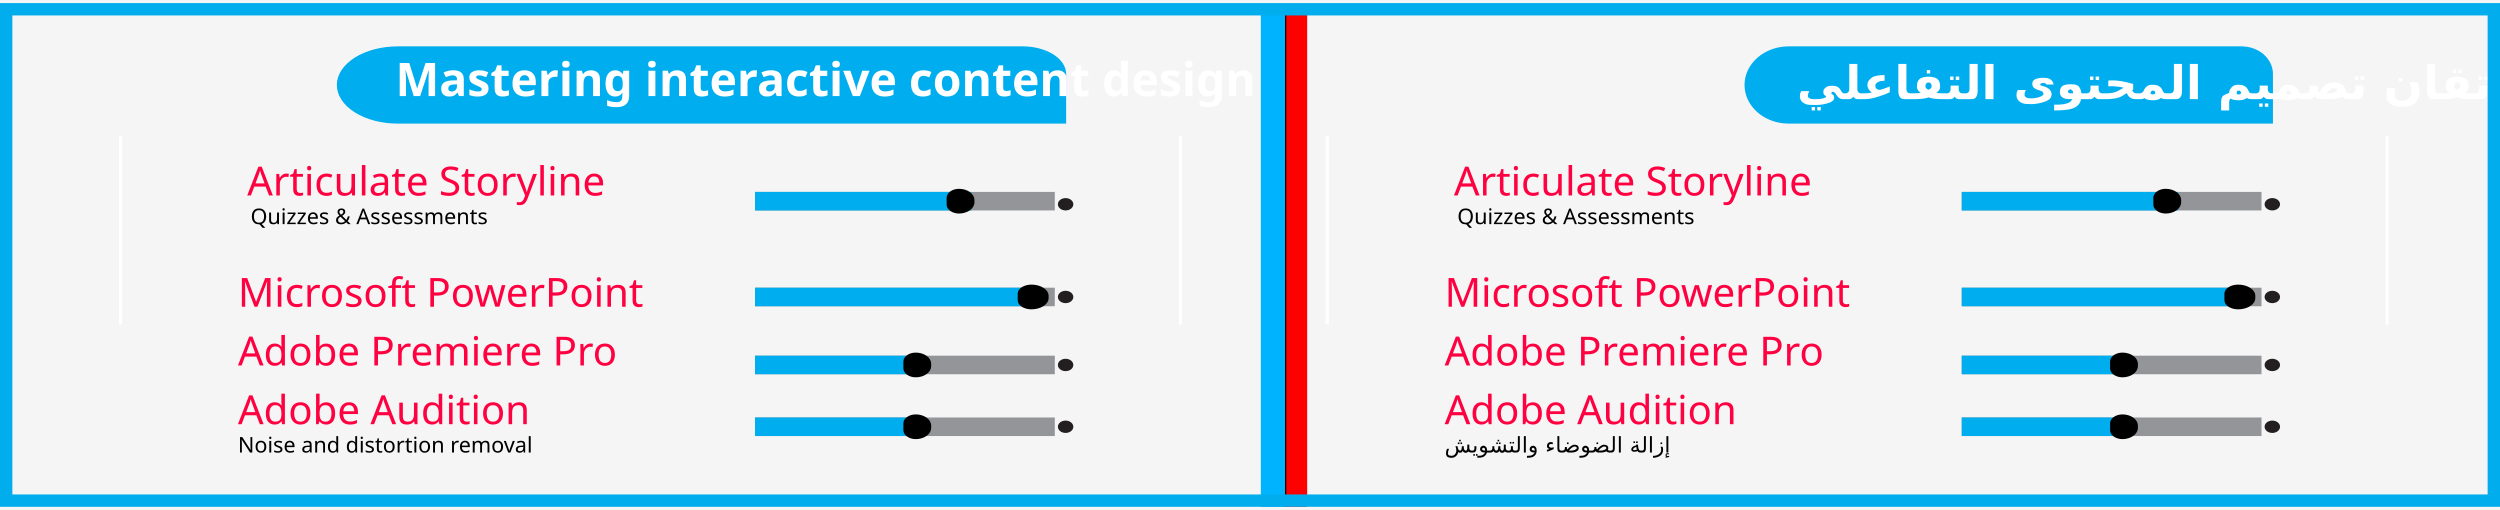
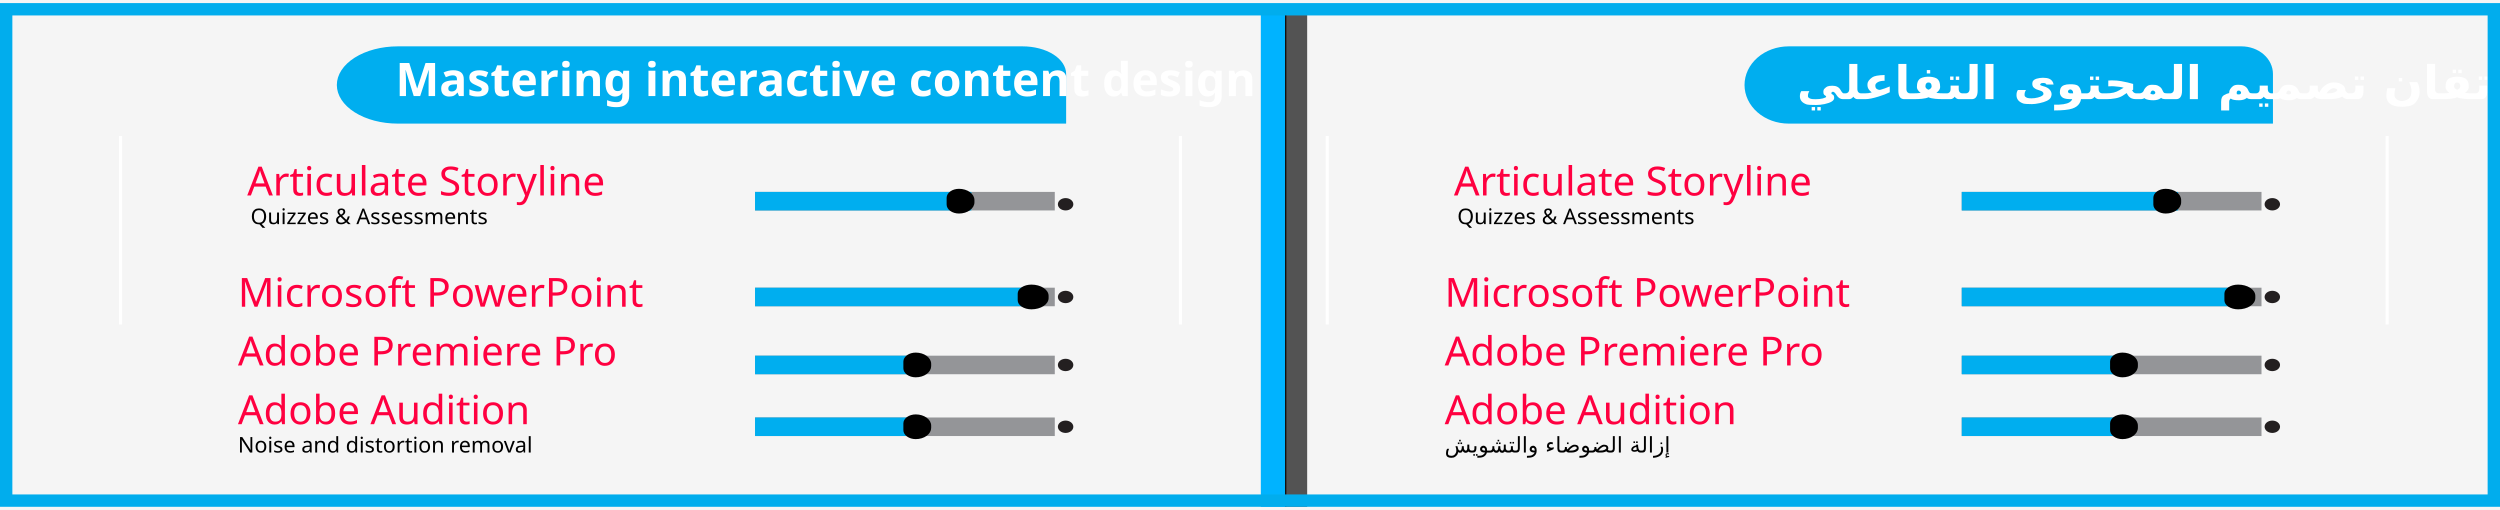
<svg xmlns="http://www.w3.org/2000/svg" width="809" height="165" viewBox="0 0 809 165" fill="none">
  <rect width="809" height="165" fill="#F5F5F5" />
  <path d="M578.815 15H725.325C726.665 15 727.992 15.231 729.23 15.68C730.468 16.128 731.593 16.786 732.541 17.615C733.488 18.444 734.24 19.429 734.753 20.512C735.265 21.595 735.529 22.756 735.529 23.929V40H578.815C575.026 40 571.392 38.683 568.713 36.339C566.034 33.995 564.529 30.815 564.529 27.5C564.529 24.185 566.034 21.005 568.713 18.661C571.392 16.317 575.026 15 578.815 15Z" fill="#00AEEF" />
  <text fill="white" xml:space="preserve" style="white-space: pre" font-family="Harmattan" font-size="15" font-weight="bold" letter-spacing="0em">
    <tspan x="581.492" y="32.087">اتقان تصميم المحتوى التفاعلي</tspan>
  </text>
  <g filter="url(#filter0_d_0_1)">
    <mask id="path-3-inside-1_0_1" fill="white">
      <path d="M736.492 1H480.492H736.492Z" />
    </mask>
    <path d="M736.492 1H480.492H736.492Z" fill="#231F20" />
    <path d="M736.492 1H480.492H736.492Z" stroke="black" stroke-width="0.6" mask="url(#path-3-inside-1_0_1)" />
  </g>
  <path d="M735.321 68.1C736.702 68.1 737.821 67.204 737.821 66.1C737.821 64.995 736.702 64.1 735.321 64.1C733.94 64.1 732.821 64.995 732.821 66.1C732.821 67.204 733.94 68.1 735.321 68.1Z" fill="#231F20" />
  <path d="M735.321 98.1C736.702 98.1 737.821 97.204 737.821 96.1C737.821 94.995 736.702 94.1 735.321 94.1C733.94 94.1 732.821 94.995 732.821 96.1C732.821 97.204 733.94 98.1 735.321 98.1Z" fill="#231F20" />
  <path d="M735.321 120.1C736.702 120.1 737.821 119.204 737.821 118.1C737.821 116.995 736.702 116.1 735.321 116.1C733.94 116.1 732.821 116.995 732.821 118.1C732.821 119.204 733.94 120.1 735.321 120.1Z" fill="#231F20" />
  <path d="M735.321 140.1C736.702 140.1 737.821 139.204 737.821 138.1C737.821 136.995 736.702 136.1 735.321 136.1C733.94 136.1 732.821 136.995 732.821 138.1C732.821 139.204 733.94 140.1 735.321 140.1Z" fill="#231F20" />
  <path d="M731.821 93.1H634.821V99.1H731.821V93.1Z" fill="#949598" />
  <path d="M731.821 115.1H634.821V121.1H731.821V115.1Z" fill="#949598" />
  <path d="M731.821 135.1H634.821V141.1H731.821V135.1Z" fill="#949598" />
  <path d="M731.821 62.1H634.821V68.1H731.821V62.1Z" fill="#949598" />
  <path d="M726.821 93.1H634.821V99.1H726.821V93.1Z" fill="#00AEEF" />
  <path d="M687.821 115.1H634.821V121.1H687.821V115.1Z" fill="#00AEEF" />
  <path d="M687.821 135.1H634.821V141.1H687.821V135.1Z" fill="#00AEEF" />
  <path d="M704.821 62.1H634.821V68.1H704.821V62.1Z" fill="#00AEEF" />
  <path d="M724.265 92.1C725.739 92.1 727.152 92.483 728.194 93.166C729.236 93.848 729.821 94.774 729.821 95.74V96.457C729.821 96.935 729.678 97.409 729.399 97.85C729.12 98.293 728.711 98.694 728.195 99.032C727.679 99.371 727.067 99.639 726.392 99.822C725.718 100.005 724.995 100.1 724.265 100.1C723.681 100.1 723.103 100.024 722.564 99.878C722.024 99.731 721.534 99.516 721.121 99.246C720.708 98.975 720.381 98.653 720.158 98.3C719.935 97.946 719.82 97.567 719.821 97.184V95.012C719.821 94.239 720.289 93.499 721.123 92.953C721.956 92.406 723.087 92.1 724.265 92.1Z" fill="black" />
  <path d="M686.821 114.1C688.147 114.1 689.419 114.483 690.356 115.166C691.294 115.848 691.821 116.774 691.821 117.74V118.457C691.821 118.935 691.692 119.409 691.441 119.851C691.19 120.293 690.822 120.694 690.358 121.032C689.893 121.371 689.342 121.639 688.735 121.822C688.128 122.005 687.478 122.1 686.821 122.1C686.295 122.1 685.775 122.024 685.289 121.878C684.804 121.731 684.362 121.516 683.991 121.246C683.619 120.975 683.325 120.653 683.124 120.3C682.923 119.946 682.82 119.567 682.821 119.184V117.012C682.821 116.239 683.242 115.499 683.992 114.953C684.743 114.406 685.76 114.1 686.821 114.1Z" fill="black" />
  <path d="M686.821 134.1C688.147 134.1 689.419 134.483 690.356 135.166C691.294 135.848 691.821 136.774 691.821 137.74V138.457C691.821 138.935 691.692 139.409 691.441 139.851C691.19 140.293 690.822 140.694 690.358 141.032C689.893 141.371 689.342 141.639 688.735 141.822C688.128 142.005 687.478 142.1 686.821 142.1C686.295 142.1 685.775 142.024 685.289 141.878C684.804 141.731 684.362 141.516 683.991 141.246C683.619 140.975 683.325 140.653 683.124 140.3C682.923 139.946 682.82 139.567 682.821 139.184V137.012C682.821 136.239 683.242 135.499 683.992 134.953C684.743 134.406 685.76 134.1 686.821 134.1Z" fill="black" />
  <path d="M700.821 61.1C702.147 61.1 703.419 61.483 704.356 62.166C705.294 62.848 705.821 63.774 705.821 64.74V65.457C705.821 65.935 705.692 66.409 705.441 66.85C705.19 67.293 704.822 67.694 704.358 68.032C703.893 68.371 703.342 68.639 702.735 68.822C702.128 69.005 701.478 69.1 700.821 69.1C700.295 69.1 699.775 69.024 699.289 68.878C698.804 68.731 698.362 68.516 697.991 68.246C697.619 67.975 697.325 67.653 697.124 67.3C696.923 66.946 696.82 66.567 696.821 66.184V64.012C696.821 63.239 697.242 62.499 697.992 61.953C698.743 61.406 699.76 61.1 700.821 61.1Z" fill="black" />
  <text fill="#FF0040" xml:space="preserve" style="white-space: pre" font-family="Bahij TheSansArabic" font-size="13" font-weight="500" letter-spacing="0em">
    <tspan x="467.492" y="99.261">Microsoft PowerPoint</tspan>
  </text>
  <text fill="#FF0040" xml:space="preserve" style="white-space: pre" font-family="Bahij TheSansArabic" font-size="13" font-weight="500" letter-spacing="0em">
    <tspan x="467.492" y="118.261">Adobe Premiere Pro</tspan>
  </text>
  <text fill="#FF0040" xml:space="preserve" style="white-space: pre" font-family="Bahij TheSansArabic" font-size="13" font-weight="500" letter-spacing="0em">
    <tspan x="467.492" y="137.261">Adobe Audition</tspan>
  </text>
  <text fill="#FF0040" xml:space="preserve" style="white-space: pre" font-family="Bahij TheSansArabic" font-size="13" font-weight="500" letter-spacing="0em">
    <tspan x="470.492" y="63.261">Articulate Storyline</tspan>
  </text>
  <text fill="black" xml:space="preserve" style="white-space: pre" font-family="Bahij TheSansArabic" font-size="7" font-weight="500" letter-spacing="0em">
    <tspan x="471.572" y="72.525">Quizzes &amp; Assessments</tspan>
  </text>
  <text fill="black" xml:space="preserve" style="white-space: pre" font-family="Harmattan" font-size="7" font-weight="500" letter-spacing="0em">
    <tspan x="467.492" y="146.441">إزالة الضوضاء والتشويش</tspan>
  </text>
  <path d="M772.492 44L772.492 105" stroke="white" />
  <path d="M429.492 44L429.492 105" stroke="white" />
  <rect x="408" y="2" width="15" height="162" fill="url(#paint0_linear_0_1)" />
  <path d="M128.716 15H330.917C332.767 15 334.598 15.231 336.306 15.68C338.015 16.128 339.568 16.786 340.875 17.615C342.183 18.444 343.22 19.429 343.928 20.512C344.636 21.595 345 22.756 345 23.929V40H128.716C123.487 40 118.472 38.683 114.775 36.339C111.077 33.995 109 30.815 109 27.5C109 24.185 111.077 21.005 114.775 18.661C118.472 16.317 123.487 15 128.716 15Z" fill="#00AEEF" />
  <text fill="white" xml:space="preserve" style="white-space: pre" font-family="Harmattan" font-size="15" font-weight="bold" letter-spacing="0em">
    <tspan x="128" y="31.087">Mastering interactive content design</tspan>
  </text>
  <g filter="url(#filter1_d_0_1)">
    <mask id="path-31-inside-2_0_1" fill="white">
      <path d="M346 1H90H346Z" />
    </mask>
    <path d="M346 1H90H346Z" fill="#231F20" />
    <path d="M346 1H90H346Z" stroke="black" stroke-width="0.6" mask="url(#path-31-inside-2_0_1)" />
  </g>
  <path d="M344.829 68.1C346.209 68.1 347.329 67.204 347.329 66.1C347.329 64.995 346.209 64.1 344.829 64.1C343.448 64.1 342.329 64.995 342.329 66.1C342.329 67.204 343.448 68.1 344.829 68.1Z" fill="#231F20" />
  <path d="M344.829 98.1C346.209 98.1 347.329 97.204 347.329 96.1C347.329 94.995 346.209 94.1 344.829 94.1C343.448 94.1 342.329 94.995 342.329 96.1C342.329 97.204 343.448 98.1 344.829 98.1Z" fill="#231F20" />
  <path d="M344.829 120.1C346.209 120.1 347.329 119.204 347.329 118.1C347.329 116.995 346.209 116.1 344.829 116.1C343.448 116.1 342.329 116.995 342.329 118.1C342.329 119.204 343.448 120.1 344.829 120.1Z" fill="#231F20" />
  <path d="M344.829 140.1C346.209 140.1 347.329 139.204 347.329 138.1C347.329 136.995 346.209 136.1 344.829 136.1C343.448 136.1 342.329 136.995 342.329 138.1C342.329 139.204 343.448 140.1 344.829 140.1Z" fill="#231F20" />
  <path d="M341.329 93.1H244.329V99.1H341.329V93.1Z" fill="#949598" />
  <path d="M341.329 115.1H244.329V121.1H341.329V115.1Z" fill="#949598" />
  <path d="M341.329 135.1H244.329V141.1H341.329V135.1Z" fill="#949598" />
  <path d="M341.329 62.1H244.329V68.1H341.329V62.1Z" fill="#949598" />
  <path d="M336.329 93.1H244.329V99.1H336.329V93.1Z" fill="#00AEEF" />
  <path d="M297.329 115.1H244.329V121.1H297.329V115.1Z" fill="#00AEEF" />
  <path d="M297.329 135.1H244.329V141.1H297.329V135.1Z" fill="#00AEEF" />
  <path d="M314.329 62.1H244.329V68.1H314.329V62.1Z" fill="#00AEEF" />
  <path d="M333.773 92.1C335.247 92.1 336.66 92.483 337.701 93.166C338.743 93.848 339.329 94.774 339.329 95.74V96.457C339.329 96.935 339.186 97.409 338.907 97.85C338.628 98.293 338.219 98.694 337.703 99.032C337.187 99.371 336.575 99.639 335.9 99.822C335.226 100.005 334.503 100.1 333.773 100.1C333.189 100.1 332.611 100.024 332.071 99.878C331.532 99.731 331.042 99.516 330.629 99.246C330.216 98.975 329.889 98.653 329.666 98.3C329.443 97.946 329.328 97.567 329.329 97.184V95.012C329.329 94.239 329.797 93.499 330.63 92.953C331.464 92.406 332.594 92.1 333.773 92.1Z" fill="black" />
  <path d="M296.329 114.1C297.655 114.1 298.927 114.483 299.864 115.166C300.802 115.848 301.329 116.774 301.329 117.74V118.457C301.329 118.935 301.2 119.409 300.949 119.851C300.698 120.293 300.33 120.694 299.866 121.032C299.401 121.371 298.85 121.639 298.243 121.822C297.636 122.005 296.986 122.1 296.329 122.1C295.803 122.1 295.283 122.024 294.797 121.878C294.311 121.731 293.87 121.516 293.499 121.246C293.127 120.975 292.833 120.653 292.632 120.3C292.431 119.946 292.328 119.567 292.329 119.184V117.012C292.329 116.239 292.75 115.499 293.5 114.953C294.25 114.406 295.268 114.1 296.329 114.1Z" fill="black" />
  <path d="M296.329 134.1C297.655 134.1 298.927 134.483 299.864 135.166C300.802 135.848 301.329 136.774 301.329 137.74V138.457C301.329 138.935 301.2 139.409 300.949 139.851C300.698 140.293 300.33 140.694 299.866 141.032C299.401 141.371 298.85 141.639 298.243 141.822C297.636 142.005 296.986 142.1 296.329 142.1C295.803 142.1 295.283 142.024 294.797 141.878C294.311 141.731 293.87 141.516 293.499 141.246C293.127 140.975 292.833 140.653 292.632 140.3C292.431 139.946 292.328 139.567 292.329 139.184V137.012C292.329 136.239 292.75 135.499 293.5 134.953C294.25 134.406 295.268 134.1 296.329 134.1Z" fill="black" />
  <path d="M310.329 61.1C311.655 61.1 312.927 61.483 313.864 62.166C314.802 62.848 315.329 63.774 315.329 64.74V65.457C315.329 65.935 315.2 66.409 314.949 66.85C314.698 67.293 314.33 67.694 313.866 68.032C313.401 68.371 312.85 68.639 312.243 68.822C311.636 69.005 310.986 69.1 310.329 69.1C309.803 69.1 309.283 69.024 308.797 68.878C308.311 68.731 307.87 68.516 307.499 68.246C307.127 67.975 306.833 67.653 306.632 67.3C306.431 66.946 306.328 66.567 306.329 66.184V64.012C306.329 63.239 306.75 62.499 307.5 61.953C308.25 61.406 309.268 61.1 310.329 61.1Z" fill="black" />
  <text fill="#FF0040" xml:space="preserve" style="white-space: pre" font-family="Bahij TheSansArabic" font-size="13" font-weight="500" letter-spacing="0em">
    <tspan x="77" y="99.261">Microsoft PowerPoint</tspan>
  </text>
  <text fill="#FF0040" xml:space="preserve" style="white-space: pre" font-family="Bahij TheSansArabic" font-size="13" font-weight="500" letter-spacing="0em">
    <tspan x="77" y="118.261">Adobe Premiere Pro</tspan>
  </text>
  <text fill="#FF0040" xml:space="preserve" style="white-space: pre" font-family="Bahij TheSansArabic" font-size="13" font-weight="500" letter-spacing="0em">
    <tspan x="77" y="137.261">Adobe Audition</tspan>
  </text>
  <text fill="#FF0040" xml:space="preserve" style="white-space: pre" font-family="Bahij TheSansArabic" font-size="13" font-weight="500" letter-spacing="0em">
    <tspan x="80" y="63.261">Articulate Storyline</tspan>
  </text>
  <text fill="black" xml:space="preserve" style="white-space: pre" font-family="Bahij TheSansArabic" font-size="7" font-weight="500" letter-spacing="0em">
    <tspan x="81.08" y="72.525">Quizzes &amp; Assessments</tspan>
  </text>
  <text fill="black" xml:space="preserve" style="white-space: pre" font-family="Harmattan" font-size="7" font-weight="500" letter-spacing="0em">
    <tspan x="77" y="146.441">Noise and distortion removal</tspan>
  </text>
  <path d="M382 44L382 105" stroke="white" />
  <path d="M39 44L39 105" stroke="white" />
  <rect x="2" y="-2" width="805" height="159" transform="matrix(1 0 0 -1 0 160)" stroke="#01ADED" stroke-width="4" />
  <defs>
    <filter id="filter0_d_0_1" x="476.492" y="0.7" width="264" height="8.6" filterUnits="userSpaceOnUse" color-interpolation-filters="sRGB">
      <feFlood flood-opacity="0" result="BackgroundImageFix" />
      <feColorMatrix in="SourceAlpha" type="matrix" values="0 0 0 0 0 0 0 0 0 0 0 0 0 0 0 0 0 0 127 0" result="hardAlpha" />
      <feOffset dy="4" />
      <feGaussianBlur stdDeviation="2" />
      <feComposite in2="hardAlpha" operator="out" />
      <feColorMatrix type="matrix" values="0 0 0 0 0 0 0 0 0 0 0 0 0 0 0 0 0 0 0.25 0" />
      <feBlend mode="normal" in2="BackgroundImageFix" result="effect1_dropShadow_0_1" />
      <feBlend mode="normal" in="SourceGraphic" in2="effect1_dropShadow_0_1" result="shape" />
    </filter>
    <filter id="filter1_d_0_1" x="86" y="0.7" width="264" height="8.6" filterUnits="userSpaceOnUse" color-interpolation-filters="sRGB">
      <feFlood flood-opacity="0" result="BackgroundImageFix" />
      <feColorMatrix in="SourceAlpha" type="matrix" values="0 0 0 0 0 0 0 0 0 0 0 0 0 0 0 0 0 0 127 0" result="hardAlpha" />
      <feOffset dy="4" />
      <feGaussianBlur stdDeviation="2" />
      <feComposite in2="hardAlpha" operator="out" />
      <feColorMatrix type="matrix" values="0 0 0 0 0 0 0 0 0 0 0 0 0 0 0 0 0 0 0.25 0" />
      <feBlend mode="normal" in2="BackgroundImageFix" result="effect1_dropShadow_0_1" />
      <feBlend mode="normal" in="SourceGraphic" in2="effect1_dropShadow_0_1" result="shape" />
    </filter>
    <linearGradient id="paint0_linear_0_1" x1="423" y1="83" x2="408" y2="83" gradientUnits="userSpaceOnUse">
-       <stop offset="0.433" stop-color="#FF0000" />
+       <stop offset="0.433" stop-color="#535353" />
      <stop offset="0.476" />
      <stop offset="0.476" stop-color="#00B3FF" />
    </linearGradient>
  </defs>
</svg>
